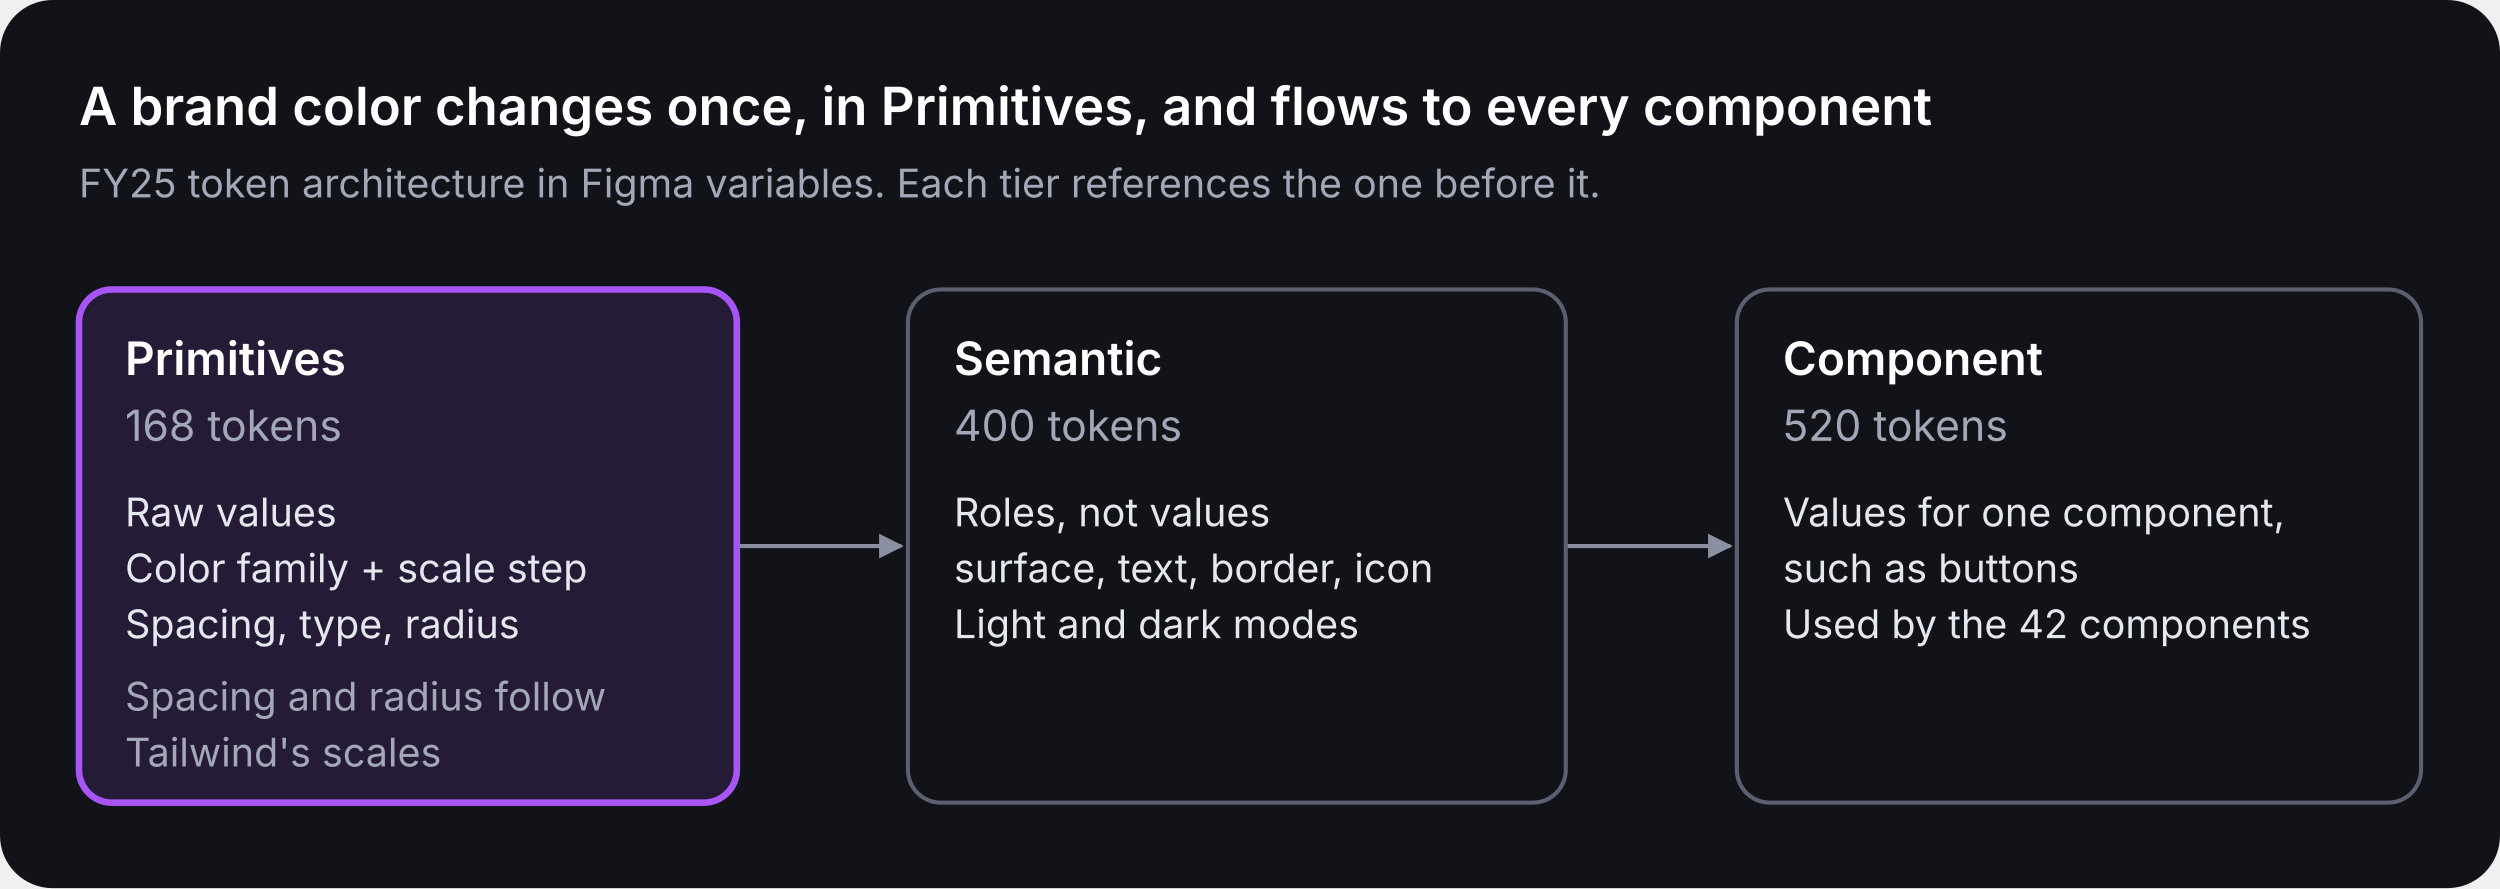
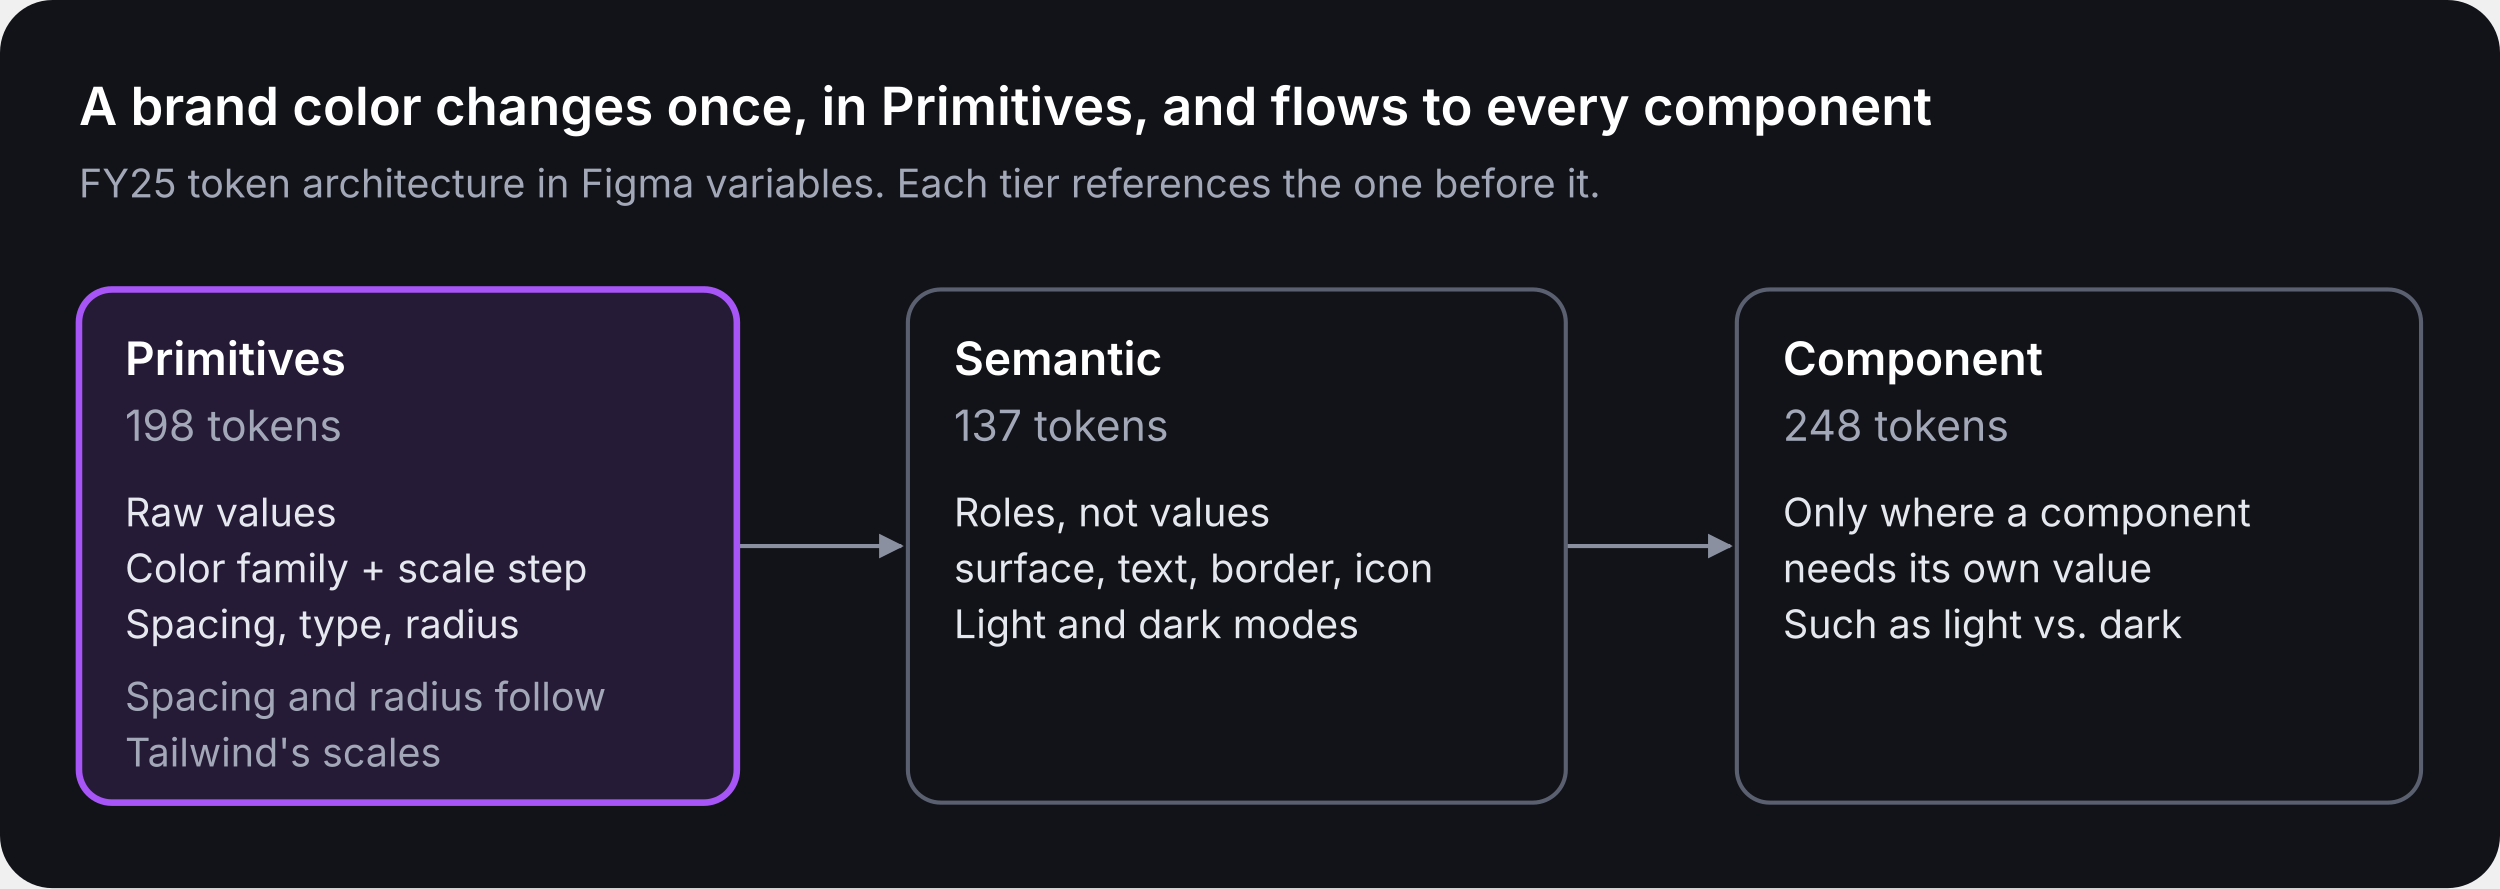
<svg xmlns="http://www.w3.org/2000/svg" viewBox="0 0 760 270" role="img" aria-label="A brand color changes once, in Primitives, and flows to every component" font-family="system-ui, -apple-system, 'Segoe UI', sans-serif">
  <rect width="760" height="270" rx="16" fill="#111318" />
  <defs>
    <marker id="arrow" viewBox="0 0 10 10" refX="9" refY="5" markerWidth="6" markerHeight="6" orient="auto-start-reverse">
      <path d="M0 0L10 5L0 10z" fill="#8b90a0" />
    </marker>
  </defs>
  <text x="24" y="38" font-size="16" font-weight="600" fill="#ffffff">A brand color changes once, in Primitives, and flows to every component</text>
  <text x="24" y="60" font-size="12" fill="#a3a8b8">FY25 token architecture in Figma variables. Each tier references the one before it.</text>
  <g fill="none" stroke="#8b90a0" stroke-width="1.25">
    <path d="M224 166H274" marker-end="url(#arrow)" />
    <path d="M476 166H526" marker-end="url(#arrow)" />
  </g>
  <rect x="24" y="88" width="200" height="156" rx="10" fill="rgba(168,85,247,0.14)" stroke="rgb(168,85,247)" stroke-width="2" />
  <text x="38" y="114" font-size="14" font-weight="600" fill="#ffffff">Primitives</text>
-   <text x="38" y="134" font-size="13" fill="#a3a8b8">168 tokens</text>
+   <text x="38" y="134" font-size="13" fill="#a3a8b8">198 tokens</text>
  <text x="38" y="160" font-size="12" fill="#e6e8ef">Raw values</text>
  <text x="38" y="177" font-size="12" fill="#e6e8ef">Color family + scale step</text>
  <text x="38" y="194" font-size="12" fill="#e6e8ef">Spacing, type, radius</text>
  <text x="38" y="216" font-size="12" fill="#a3a8b8">Spacing and radius follow</text>
  <text x="38" y="233" font-size="12" fill="#a3a8b8">Tailwind's scales</text>
  <rect x="276" y="88" width="200" height="156" rx="10" fill="none" stroke="#5b6070" stroke-width="1.25" />
  <text x="290" y="114" font-size="14" font-weight="600" fill="#ffffff">Semantic</text>
-   <text x="290" y="134" font-size="13" fill="#a3a8b8">400 tokens</text>
+   <text x="290" y="134" font-size="13" fill="#a3a8b8">137 tokens</text>
  <text x="290" y="160" font-size="12" fill="#e6e8ef">Roles, not values</text>
  <text x="290" y="177" font-size="12" fill="#e6e8ef">surface, text, border, icon</text>
  <text x="290" y="194" font-size="12" fill="#e6e8ef">Light and dark modes</text>
  <rect x="528" y="88" width="208" height="156" rx="10" fill="none" stroke="#5b6070" stroke-width="1.25" />
  <text x="542" y="114" font-size="14" font-weight="600" fill="#ffffff">Component</text>
-   <text x="542" y="134" font-size="13" fill="#a3a8b8">520 tokens</text>
-   <text x="542" y="160" font-size="12" fill="#e6e8ef">Values for one component,</text>
-   <text x="542" y="177" font-size="12" fill="#e6e8ef">such as buttons</text>
-   <text x="542" y="194" font-size="12" fill="#e6e8ef">Used by the 42 components</text>
+   <text x="542" y="134" font-size="13" fill="#a3a8b8">248 tokens</text>
+   <text x="542" y="160" font-size="12" fill="#e6e8ef">Only where a component</text>
+   <text x="542" y="177" font-size="12" fill="#e6e8ef">needs its own value</text>
+   <text x="542" y="194" font-size="12" fill="#e6e8ef">Such as light vs. dark</text>
</svg>
